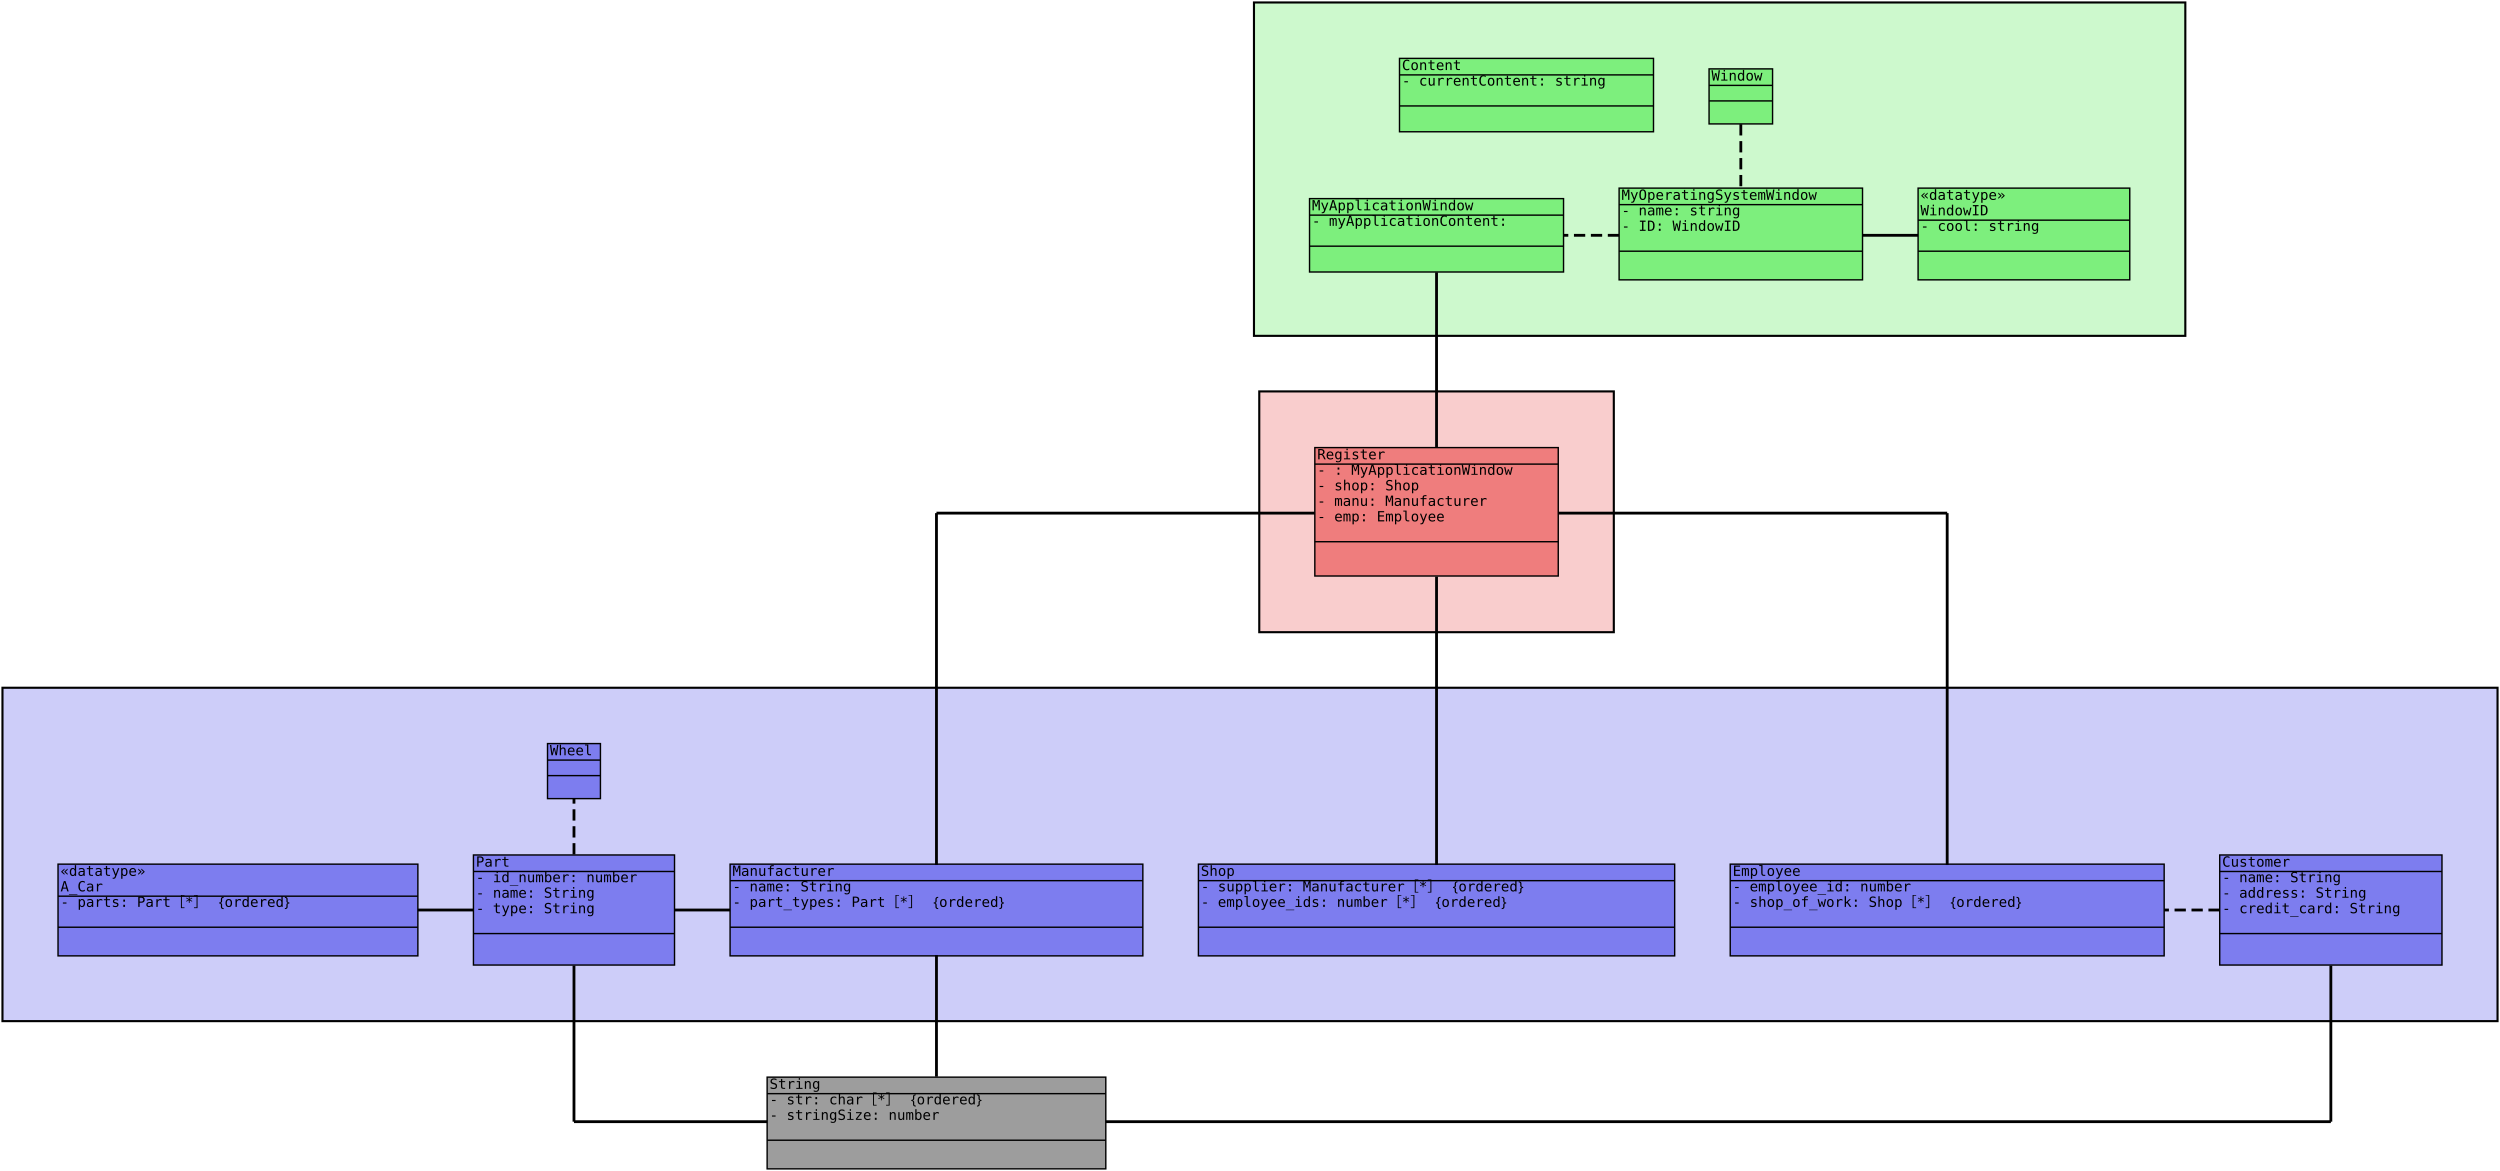
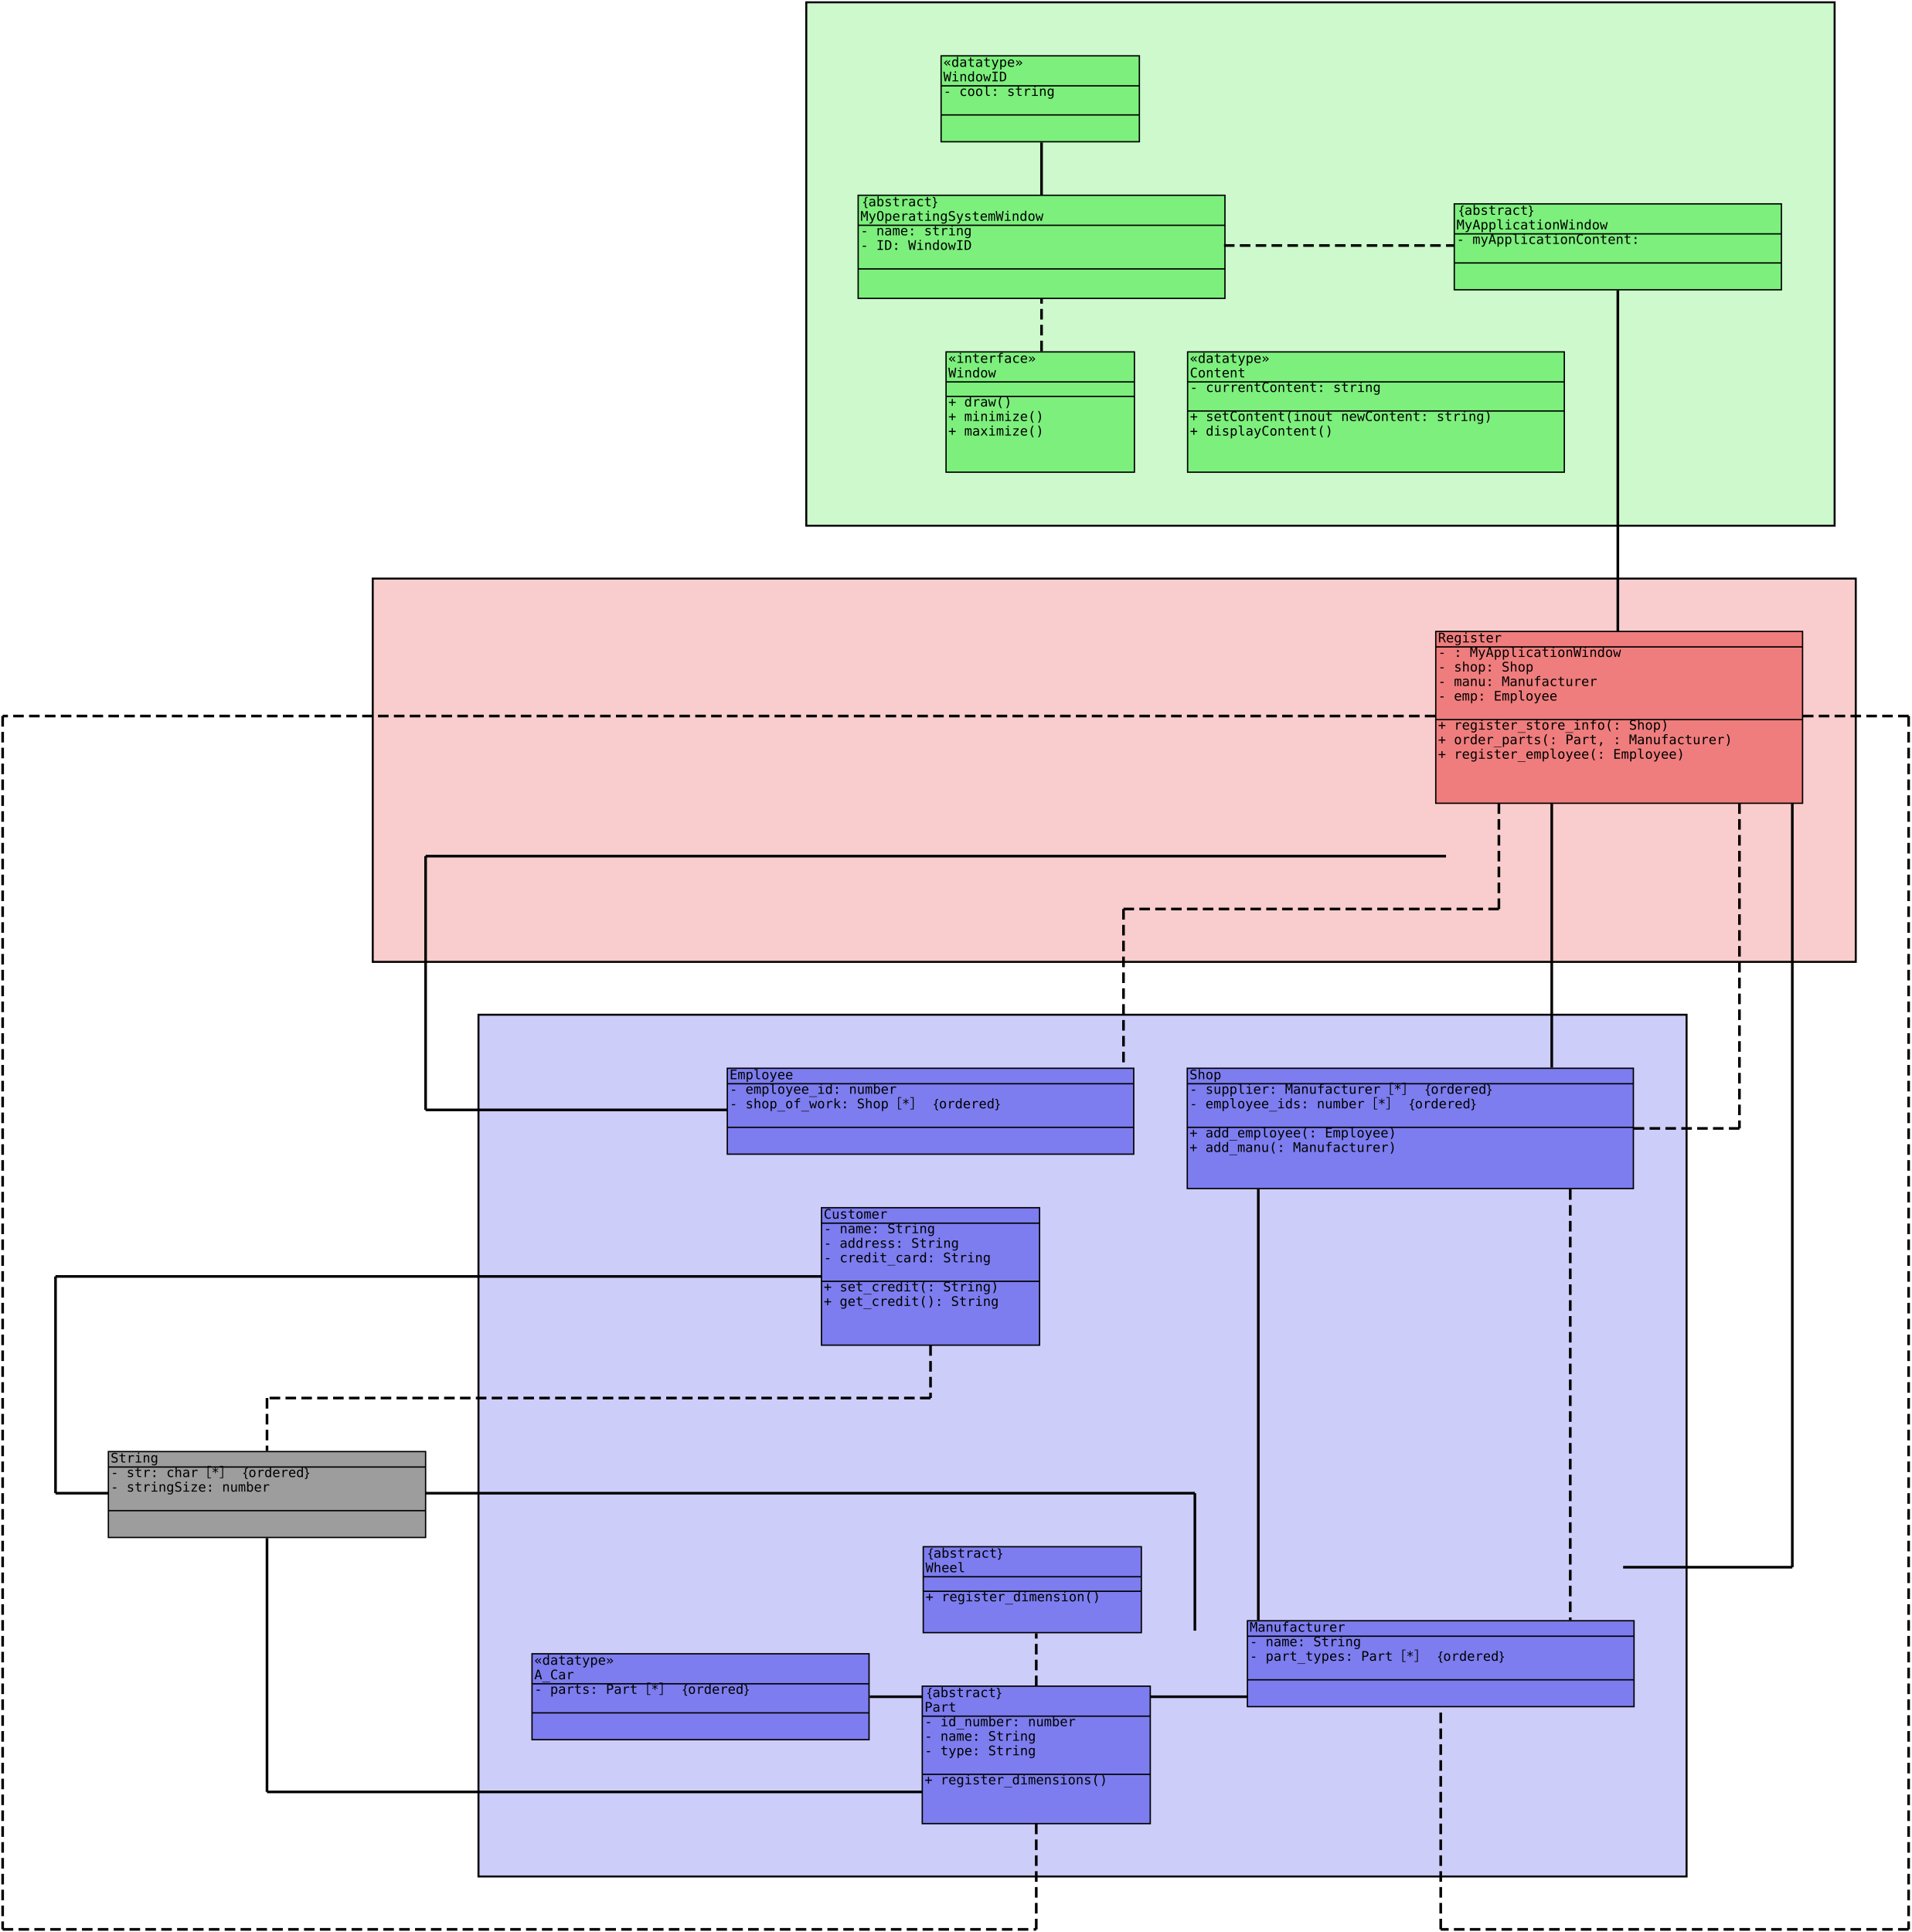
- <svg xmlns="http://www.w3.org/2000/svg" version="1.1" baseProfile="full" style="background: white" viewBox="38.25 38.25 1771.62 829.812">
+ <svg xmlns="http://www.w3.org/2000/svg" version="1.1" baseProfile="full" style="background: white" viewBox="38 38.25 1446 1461.75">
  <style>.font_style {font: 10px monospace;}</style>
  <rect width="200%" height="200%" fill="white" />
  <g class="font_style">
    <text />
  </g>
  <g class="font_style">
-     <text class="fonst_style">Entity</text>
-     <rect x="40" y="525.625" width="1768.125" height="236.25" fill="#0000E0" fill-opacity="0.196" stroke="#000000" stroke-width="1.5px" />
+     <text>Entity</text>
+     <rect x="400" y="806" width="914" height="652" fill="#0000E0" fill-opacity="0.196" stroke="#000000" stroke-width="1.5px" />
  </g>
  <g class="font_style">
    <text>Control</text>
-     <rect x="930.625" y="315.625" width="251.25" height="170.625" fill="#E00000" fill-opacity="0.196" stroke="#000000" stroke-width="1.5px" />
+     <rect x="320" y="476" width="1122" height="290" fill="#E00000" fill-opacity="0.196" stroke="#000000" stroke-width="1.5px" />
  </g>
  <g class="font_style">
    <text>Boundary</text>
-     <rect x="926.875" y="40" width="660" height="236.25" fill="#00E000" fill-opacity="0.196" stroke="#000000" stroke-width="1.5px" />
+     <rect x="648" y="40" width="778" height="396" fill="#00E000" fill-opacity="0.196" stroke="#000000" stroke-width="1.5px" />
  </g>
  <g>
-     <g>
-       <path fill="none" d=" M1611.25,683.125 L1571.88,683.125" stroke="#000000" stroke-width="2px" stroke-dasharray="8,4" />
-     </g>
-     <g>
-       <path fill="none" d=" M1271.88,126.25 L1271.88,171.25" stroke="#000000" stroke-width="2px" stroke-dasharray="8,4" />
-     </g>
-     <g>
-       <path fill="none" d=" M1185.62,205 L1146.25,205" stroke="#000000" stroke-width="2px" stroke-dasharray="8,4" />
-     </g>
-     <g>
-       <path fill="none" d=" M445,643.75 L445,604.375" stroke="#000000" stroke-width="2px" stroke-dasharray="8,4" />
-     </g>
-     <g>
-       <path fill="none" d=" M334.375,683.125 L373.75,683.125" stroke="#000000" stroke-width="2px" />
-     </g>
-     <g>
-       <path fill="none" d=" M1690,722.5 L1690,833.125 M1690,833.125 L821.875,833.125" stroke="#000000" stroke-width="2px" />
-     </g>
    <g />
    <g>
-       <path fill="none" d=" M701.875,715 L701.875,801.25" stroke="#000000" stroke-width="2px" />
-     </g>
-     <g>
-       <path fill="none" d=" M555.625,683.125 L516.25,683.125" stroke="#000000" stroke-width="2px" />
-     </g>
-     <g>
-       <path fill="none" d=" M445,722.5 L445,833.125 M445,833.125 L581.875,833.125" stroke="#000000" stroke-width="2px" />
-     </g>
-     <g>
-       <path fill="none" d=" M1056.25,355 L1056.25,231.25" stroke="#000000" stroke-width="2px" />
-     </g>
-     <g>
-       <path fill="none" d=" M1056.25,446.875 L1056.25,651.25" stroke="#000000" stroke-width="2px" />
-     </g>
-     <g>
-       <path fill="none" d=" M970,401.875 L701.875,401.875 M701.875,401.875 L701.875,651.25" stroke="#000000" stroke-width="2px" />
-     </g>
-     <g>
-       <path fill="none" d=" M1142.5,401.875 L1418.12,401.875 M1418.12,401.875 L1418.12,651.25" stroke="#000000" stroke-width="2px" />
+       <path fill="none" d=" M826,304 L826,264" stroke="#000000" stroke-width="2px" stroke-dasharray="8,4" />
+     </g>
+     <g>
+       <path fill="none" d=" M964,224 L1138,224" stroke="#000000" stroke-width="2px" stroke-dasharray="8,4" />
+     </g>
+     <g>
+       <path fill="none" d=" M822,1314 L822,1274" stroke="#000000" stroke-width="2px" stroke-dasharray="8,4" />
+     </g>
+     <g>
+       <path fill="none" d=" M696,1322 L736,1322" stroke="#000000" stroke-width="2px" />
+     </g>
+     <g>
+       <path fill="none" d=" M660,1004 L80,1004 M80,1004 L80,1168 M80,1168 L120,1168" stroke="#000000" stroke-width="2px" />
    </g>
    <g />
    <g>
-       <path fill="none" d=" M1358.12,205 L1397.5,205" stroke="#000000" stroke-width="2px" />
-     </g>
-   </g>
-   <g class="font_style" transform="translate(79.375, 650.625)">
+       <path fill="none" d=" M942,1272 L942,1168 M942,1168 L360,1168" stroke="#000000" stroke-width="2px" />
+     </g>
+     <g>
+       <path fill="none" d=" M982,1322 L908,1322" stroke="#000000" stroke-width="2px" />
+     </g>
+     <g>
+       <path fill="none" d=" M736,1394 L240,1394 M240,1394 L240,1202" stroke="#000000" stroke-width="2px" />
+     </g>
+     <g>
+       <path fill="none" d=" M1262,516 L1262,258" stroke="#000000" stroke-width="2px" />
+     </g>
+     <g>
+       <path fill="none" d=" M1212,646 L1212,846" stroke="#000000" stroke-width="2px" />
+     </g>
+     <g>
+       <path fill="none" d=" M1394,646 L1394,1224 M1394,1224 L1266,1224" stroke="#000000" stroke-width="2px" />
+     </g>
+     <g>
+       <path fill="none" d=" M1132,686 L360,686 M360,686 L360,878 M360,878 L588,878" stroke="#000000" stroke-width="2px" />
+     </g>
+     <g>
+       <path fill="none" d=" M990,938 L990,1264" stroke="#000000" stroke-width="2px" />
+     </g>
+     <g>
+       <path fill="none" d=" M826,186 L826,146" stroke="#000000" stroke-width="2px" />
+     </g>
+     <g>
+       <path fill="none" d=" M742,1056 L742,1096 M742,1096 L240,1096 M240,1096 L240,1136" stroke="#000000" stroke-width="2px" stroke-dasharray="8,4" />
+     </g>
+     <g>
+       <path fill="none" d=" M1124,580 L40,580 M40,580 L40,1498 M40,1498 L822,1498 M822,1498 L822,1418" stroke="#000000" stroke-width="2px" stroke-dasharray="8,4" />
+     </g>
+     <g>
+       <path fill="none" d=" M1402,580 L1482,580 M1482,580 L1482,1498 M1482,1498 L1128,1498 M1128,1498 L1128,1330" stroke="#000000" stroke-width="2px" stroke-dasharray="8,4" />
+     </g>
+     <g>
+       <path fill="none" d=" M1172,646 L1172,726 M1172,726 L888,726 M888,726 L888,846" stroke="#000000" stroke-width="2px" stroke-dasharray="8,4" />
+     </g>
+     <g>
+       <path fill="none" d=" M1354,646 L1354,892 M1354,892 L1274,892" stroke="#000000" stroke-width="2px" stroke-dasharray="8,4" />
+     </g>
+     <g />
+     <g>
+       <path fill="none" d=" M1226,938 L1226,1264" stroke="#000000" stroke-width="2px" stroke-dasharray="8,4" />
+     </g>
+   </g>
+   <g class="font_style" transform="translate(440.5, 1289.5)">
    <rect fill="#0000E0" fill-opacity="0.392" stroke-width="1px" stroke="#000000" width="255" height="65" />
    <text dy="0.83em" dx=".17em" text-anchor="start" fill="#000000" textLength="8.04em" lengthAdjust="spacingAndGlyphs">«datatype»</text>
    <text dy="1.93em" dx=".17em" text-anchor="start" fill="#000000" textLength="3.35em" lengthAdjust="spacingAndGlyphs">A_Car</text>
    <line x1="0" y1="2.27em" x2="255" y2="2.27em" stroke="black" stroke-width="1px" />
    <text dy="3.03em" dx=".17em" text-anchor="start" fill="#000000" textLength="22.78em" lengthAdjust="spacingAndGlyphs">- parts: Part［*］ ｛ordered｝</text>
    <text dy="4.13em" dx=".17em" text-anchor="start" fill="#000000" textLength="0em" lengthAdjust="spacingAndGlyphs" />
    <line x1="0" y1="4.47em" x2="255" y2="4.47em" stroke="black" stroke-width="1px" />
  </g>
-   <g class="font_style" transform="translate(1611.25, 644.125)">
-     <rect fill="#0000E0" fill-opacity="0.392" stroke-width="1px" stroke="#000000" width="157.5" height="78" />
+   <g class="font_style" transform="translate(659.5, 952)">
+     <rect fill="#0000E0" fill-opacity="0.392" stroke-width="1px" stroke="#000000" width="165" height="104" />
    <text dy="0.83em" dx=".17em" text-anchor="start" fill="#000000" textLength="5.36em" lengthAdjust="spacingAndGlyphs">Customer</text>
-     <line x1="0" y1="1.17em" x2="157.5" y2="1.17em" stroke="black" stroke-width="1px" />
+     <line x1="0" y1="1.17em" x2="165" y2="1.17em" stroke="black" stroke-width="1px" />
    <text dy="1.93em" dx=".17em" text-anchor="start" fill="#000000" textLength="9.38em" lengthAdjust="spacingAndGlyphs">- name: String</text>
    <text dy="3.03em" dx=".17em" text-anchor="start" fill="#000000" textLength="11.39em" lengthAdjust="spacingAndGlyphs">- address: String</text>
    <text dy="4.13em" dx=".17em" text-anchor="start" fill="#000000" textLength="14.07em" lengthAdjust="spacingAndGlyphs">- credit_card: String</text>
    <text dy="5.23em" dx=".17em" text-anchor="start" fill="#000000" textLength="0em" lengthAdjust="spacingAndGlyphs" />
-     <line x1="0" y1="5.57em" x2="157.5" y2="5.57em" stroke="black" stroke-width="1px" />
-   </g>
-   <g class="font_style" transform="translate(1264.375, 650.625)">
+     <line x1="0" y1="5.57em" x2="165" y2="5.57em" stroke="black" stroke-width="1px" />
+     <text dy="6.33em" dx=".17em" text-anchor="start" fill="#000000" textLength="14.74em" lengthAdjust="spacingAndGlyphs">+ set_credit(: String)</text>
+     <text dy="7.43em" dx=".17em" text-anchor="start" fill="#000000" textLength="14.74em" lengthAdjust="spacingAndGlyphs">+ get_credit(): String</text>
+   </g>
+   <g class="font_style" transform="translate(588.25, 846.5)">
    <rect fill="#0000E0" fill-opacity="0.392" stroke-width="1px" stroke="#000000" width="307.5" height="65" />
    <text dy="0.83em" dx=".17em" text-anchor="start" fill="#000000" textLength="5.36em" lengthAdjust="spacingAndGlyphs">Employee</text>
    <line x1="0" y1="1.17em" x2="307.5" y2="1.17em" stroke="black" stroke-width="1px" />
    <text dy="1.93em" dx=".17em" text-anchor="start" fill="#000000" textLength="14.07em" lengthAdjust="spacingAndGlyphs">- employee_id: number</text>
    <text dy="3.03em" dx=".17em" text-anchor="start" fill="#000000" textLength="27.47em" lengthAdjust="spacingAndGlyphs">- shop_of_work: Shop［*］ ｛ordered｝</text>
    <text dy="4.13em" dx=".17em" text-anchor="start" fill="#000000" textLength="0em" lengthAdjust="spacingAndGlyphs" />
    <line x1="0" y1="4.47em" x2="307.5" y2="4.47em" stroke="black" stroke-width="1px" />
  </g>
-   <g class="font_style" transform="translate(555.625, 650.625)">
+   <g class="font_style" transform="translate(981.75, 1264.5)">
    <rect fill="#0000E0" fill-opacity="0.392" stroke-width="1px" stroke="#000000" width="292.5" height="65" />
    <text dy="0.83em" dx=".17em" text-anchor="start" fill="#000000" textLength="8.04em" lengthAdjust="spacingAndGlyphs">Manufacturer</text>
    <line x1="0" y1="1.17em" x2="292.5" y2="1.17em" stroke="black" stroke-width="1px" />
    <text dy="1.93em" dx=".17em" text-anchor="start" fill="#000000" textLength="9.38em" lengthAdjust="spacingAndGlyphs">- name: String</text>
    <text dy="3.03em" dx=".17em" text-anchor="start" fill="#000000" textLength="26.13em" lengthAdjust="spacingAndGlyphs">- part_types: Part［*］ ｛ordered｝</text>
    <text dy="4.13em" dx=".17em" text-anchor="start" fill="#000000" textLength="0em" lengthAdjust="spacingAndGlyphs" />
    <line x1="0" y1="4.47em" x2="292.5" y2="4.47em" stroke="black" stroke-width="1px" />
  </g>
-   <g class="font_style" transform="translate(373.75, 644.125)">
-     <rect fill="#0000E0" fill-opacity="0.392" stroke-width="1px" stroke="#000000" width="142.5" height="78" />
-     <text dy="0.83em" dx=".17em" text-anchor="start" fill="#000000" textLength="2.68em" lengthAdjust="spacingAndGlyphs">Part</text>
-     <line x1="0" y1="1.17em" x2="142.5" y2="1.17em" stroke="black" stroke-width="1px" />
-     <text dy="1.93em" dx=".17em" text-anchor="start" fill="#000000" textLength="12.73em" lengthAdjust="spacingAndGlyphs">- id_number: number</text>
-     <text dy="3.03em" dx=".17em" text-anchor="start" fill="#000000" textLength="9.38em" lengthAdjust="spacingAndGlyphs">- name: String</text>
-     <text dy="4.13em" dx=".17em" text-anchor="start" fill="#000000" textLength="9.38em" lengthAdjust="spacingAndGlyphs">- type: String</text>
-     <text dy="5.23em" dx=".17em" text-anchor="start" fill="#000000" textLength="0em" lengthAdjust="spacingAndGlyphs" />
-     <line x1="0" y1="5.57em" x2="142.5" y2="5.57em" stroke="black" stroke-width="1px" />
-   </g>
-   <g class="font_style" transform="translate(970, 355.4375)">
-     <rect fill="#E00000" fill-opacity="0.392" stroke-width="1px" stroke="#000000" width="172.5" height="91" />
+   <g class="font_style" transform="translate(735.75, 1314)">
+     <rect fill="#0000E0" fill-opacity="0.392" stroke-width="1px" stroke="#000000" width="172.5" height="104" />
+     <text dy="0.83em" dx=".17em" text-anchor="start" fill="#000000" textLength="9.38em" lengthAdjust="spacingAndGlyphs">｛abstract｝</text>
+     <text dy="1.93em" dx=".17em" text-anchor="start" fill="#000000" textLength="2.68em" lengthAdjust="spacingAndGlyphs">Part</text>
+     <line x1="0" y1="2.27em" x2="172.5" y2="2.27em" stroke="black" stroke-width="1px" />
+     <text dy="3.03em" dx=".17em" text-anchor="start" fill="#000000" textLength="12.73em" lengthAdjust="spacingAndGlyphs">- id_number: number</text>
+     <text dy="4.13em" dx=".17em" text-anchor="start" fill="#000000" textLength="9.38em" lengthAdjust="spacingAndGlyphs">- name: String</text>
+     <text dy="5.23em" dx=".17em" text-anchor="start" fill="#000000" textLength="9.38em" lengthAdjust="spacingAndGlyphs">- type: String</text>
+     <text dy="6.33em" dx=".17em" text-anchor="start" fill="#000000" textLength="0em" lengthAdjust="spacingAndGlyphs" />
+     <line x1="0" y1="6.67em" x2="172.5" y2="6.67em" stroke="black" stroke-width="1px" />
+     <text dy="7.43em" dx=".17em" text-anchor="start" fill="#000000" textLength="15.41em" lengthAdjust="spacingAndGlyphs">+ register_dimensions()</text>
+   </g>
+   <g class="font_style" transform="translate(1124.25, 516)">
+     <rect fill="#E00000" fill-opacity="0.392" stroke-width="1px" stroke="#000000" width="277.5" height="130" />
    <text dy="0.83em" dx=".17em" text-anchor="start" fill="#000000" textLength="5.36em" lengthAdjust="spacingAndGlyphs">Register</text>
-     <line x1="0" y1="1.17em" x2="172.5" y2="1.17em" stroke="black" stroke-width="1px" />
+     <line x1="0" y1="1.17em" x2="277.5" y2="1.17em" stroke="black" stroke-width="1px" />
    <text dy="1.93em" dx=".17em" text-anchor="start" fill="#000000" textLength="15.41em" lengthAdjust="spacingAndGlyphs">- : MyApplicationWindow</text>
    <text dy="3.03em" dx=".17em" text-anchor="start" fill="#000000" textLength="8.04em" lengthAdjust="spacingAndGlyphs">- shop: Shop</text>
    <text dy="4.13em" dx=".17em" text-anchor="start" fill="#000000" textLength="13.4em" lengthAdjust="spacingAndGlyphs">- manu: Manufacturer</text>
    <text dy="5.23em" dx=".17em" text-anchor="start" fill="#000000" textLength="10.05em" lengthAdjust="spacingAndGlyphs">- emp: Employee</text>
    <text dy="6.33em" dx=".17em" text-anchor="start" fill="#000000" textLength="0em" lengthAdjust="spacingAndGlyphs" />
-     <line x1="0" y1="6.67em" x2="172.5" y2="6.67em" stroke="black" stroke-width="1px" />
-   </g>
-   <g class="font_style" transform="translate(887.5, 650.625)">
-     <rect fill="#0000E0" fill-opacity="0.392" stroke-width="1px" stroke="#000000" width="337.5" height="65" />
+     <line x1="0" y1="6.67em" x2="277.5" y2="6.67em" stroke="black" stroke-width="1px" />
+     <text dy="7.43em" dx=".17em" text-anchor="start" fill="#000000" textLength="19.43em" lengthAdjust="spacingAndGlyphs">+ register_store_info(: Shop)</text>
+     <text dy="8.53em" dx=".17em" text-anchor="start" fill="#000000" textLength="24.79em" lengthAdjust="spacingAndGlyphs">+ order_parts(: Part, : Manufacturer)</text>
+     <text dy="9.63em" dx=".17em" text-anchor="start" fill="#000000" textLength="20.77em" lengthAdjust="spacingAndGlyphs">+ register_employee(: Employee)</text>
+   </g>
+   <g class="font_style" transform="translate(936.25, 846.5)">
+     <rect fill="#0000E0" fill-opacity="0.392" stroke-width="1px" stroke="#000000" width="337.5" height="91" />
    <text dy="0.83em" dx=".17em" text-anchor="start" fill="#000000" textLength="2.68em" lengthAdjust="spacingAndGlyphs">Shop</text>
    <line x1="0" y1="1.17em" x2="337.5" y2="1.17em" stroke="black" stroke-width="1px" />
    <text dy="1.93em" dx=".17em" text-anchor="start" fill="#000000" textLength="30.15em" lengthAdjust="spacingAndGlyphs">- supplier: Manufacturer［*］ ｛ordered｝</text>
    <text dy="3.03em" dx=".17em" text-anchor="start" fill="#000000" textLength="28.81em" lengthAdjust="spacingAndGlyphs">- employee_ids: number［*］ ｛ordered｝</text>
    <text dy="4.13em" dx=".17em" text-anchor="start" fill="#000000" textLength="0em" lengthAdjust="spacingAndGlyphs" />
    <line x1="0" y1="4.47em" x2="337.5" y2="4.47em" stroke="black" stroke-width="1px" />
-   </g>
-   <g class="font_style" transform="translate(581.875, 801.5625)">
+     <text dy="5.23em" dx=".17em" text-anchor="start" fill="#000000" textLength="17.42em" lengthAdjust="spacingAndGlyphs">+ add_employee(: Employee)</text>
+     <text dy="6.33em" dx=".17em" text-anchor="start" fill="#000000" textLength="17.42em" lengthAdjust="spacingAndGlyphs">+ add_manu(: Manufacturer)</text>
+   </g>
+   <g class="font_style" transform="translate(120, 1136.5)">
    <rect fill="#828282" fill-opacity="0.784" stroke-width="1px" stroke="#000000" width="240" height="65" />
    <text dy="0.83em" dx=".17em" text-anchor="start" fill="#000000" textLength="4.02em" lengthAdjust="spacingAndGlyphs">String</text>
    <line x1="0" y1="1.17em" x2="240" y2="1.17em" stroke="black" stroke-width="1px" />
    <text dy="1.93em" dx=".17em" text-anchor="start" fill="#000000" textLength="21.44em" lengthAdjust="spacingAndGlyphs">- str: char［*］ ｛ordered｝</text>
    <text dy="3.03em" dx=".17em" text-anchor="start" fill="#000000" textLength="13.4em" lengthAdjust="spacingAndGlyphs">- stringSize: number</text>
    <text dy="4.13em" dx=".17em" text-anchor="start" fill="#000000" textLength="0em" lengthAdjust="spacingAndGlyphs" />
    <line x1="0" y1="4.47em" x2="240" y2="4.47em" stroke="black" stroke-width="1px" />
  </g>
-   <g class="font_style" transform="translate(1249.375, 87.0625)">
-     <rect fill="#00E000" fill-opacity="0.392" stroke-width="1px" stroke="#000000" width="45" height="39" />
-     <text dy="0.83em" dx=".17em" text-anchor="start" fill="#000000" textLength="4.02em" lengthAdjust="spacingAndGlyphs">Window</text>
-     <line x1="0" y1="1.17em" x2="45" y2="1.17em" stroke="black" stroke-width="1px" />
-     <text dy="1.93em" dx=".17em" text-anchor="start" fill="#000000" textLength="0em" lengthAdjust="spacingAndGlyphs" />
-     <line x1="0" y1="2.27em" x2="45" y2="2.27em" stroke="black" stroke-width="1px" />
-   </g>
-   <g class="font_style" transform="translate(1185.625, 171.5625)">
-     <rect fill="#00E000" fill-opacity="0.392" stroke-width="1px" stroke="#000000" width="172.5" height="65" />
-     <text dy="0.83em" dx=".17em" text-anchor="start" fill="#000000" textLength="15.41em" lengthAdjust="spacingAndGlyphs">MyOperatingSystemWindow</text>
-     <line x1="0" y1="1.17em" x2="172.5" y2="1.17em" stroke="black" stroke-width="1px" />
-     <text dy="1.93em" dx=".17em" text-anchor="start" fill="#000000" textLength="9.38em" lengthAdjust="spacingAndGlyphs">- name: string</text>
-     <text dy="3.03em" dx=".17em" text-anchor="start" fill="#000000" textLength="9.38em" lengthAdjust="spacingAndGlyphs">- ID: WindowID</text>
-     <text dy="4.13em" dx=".17em" text-anchor="start" fill="#000000" textLength="0em" lengthAdjust="spacingAndGlyphs" />
-     <line x1="0" y1="4.47em" x2="172.5" y2="4.47em" stroke="black" stroke-width="1px" />
-   </g>
-   <g class="font_style" transform="translate(966.25, 179)">
-     <rect fill="#00E000" fill-opacity="0.392" stroke-width="1px" stroke="#000000" width="180" height="52" />
-     <text dy="0.83em" dx=".17em" text-anchor="start" fill="#000000" textLength="12.73em" lengthAdjust="spacingAndGlyphs">MyApplicationWindow</text>
-     <line x1="0" y1="1.17em" x2="180" y2="1.17em" stroke="black" stroke-width="1px" />
-     <text dy="1.93em" dx=".17em" text-anchor="start" fill="#000000" textLength="16.08em" lengthAdjust="spacingAndGlyphs">- myApplicationContent: </text>
+   <g class="font_style" transform="translate(753.75, 304.5)">
+     <rect fill="#00E000" fill-opacity="0.392" stroke-width="1px" stroke="#000000" width="142.5" height="91" />
+     <text dy="0.83em" dx=".17em" text-anchor="start" fill="#000000" textLength="8.71em" lengthAdjust="spacingAndGlyphs">«interface»</text>
+     <text dy="1.93em" dx=".17em" text-anchor="start" fill="#000000" textLength="4.02em" lengthAdjust="spacingAndGlyphs">Window</text>
+     <line x1="0" y1="2.27em" x2="142.5" y2="2.27em" stroke="black" stroke-width="1px" />
    <text dy="3.03em" dx=".17em" text-anchor="start" fill="#000000" textLength="0em" lengthAdjust="spacingAndGlyphs" />
-     <line x1="0" y1="3.37em" x2="180" y2="3.37em" stroke="black" stroke-width="1px" />
-   </g>
-   <g class="font_style" transform="translate(1397.5, 171.5625)">
+     <line x1="0" y1="3.37em" x2="142.5" y2="3.37em" stroke="black" stroke-width="1px" />
+     <text dy="4.13em" dx=".17em" text-anchor="start" fill="#000000" textLength="5.36em" lengthAdjust="spacingAndGlyphs">+ draw()</text>
+     <text dy="5.23em" dx=".17em" text-anchor="start" fill="#000000" textLength="8.04em" lengthAdjust="spacingAndGlyphs">+ minimize()</text>
+     <text dy="6.33em" dx=".17em" text-anchor="start" fill="#000000" textLength="8.04em" lengthAdjust="spacingAndGlyphs">+ maximize()</text>
+   </g>
+   <g class="font_style" transform="translate(687.25, 186)">
+     <rect fill="#00E000" fill-opacity="0.392" stroke-width="1px" stroke="#000000" width="277.5" height="78" />
+     <text dy="0.83em" dx=".17em" text-anchor="start" fill="#000000" textLength="9.38em" lengthAdjust="spacingAndGlyphs">｛abstract｝</text>
+     <text dy="1.93em" dx=".17em" text-anchor="start" fill="#000000" textLength="15.41em" lengthAdjust="spacingAndGlyphs">MyOperatingSystemWindow</text>
+     <line x1="0" y1="2.27em" x2="277.5" y2="2.27em" stroke="black" stroke-width="1px" />
+     <text dy="3.03em" dx=".17em" text-anchor="start" fill="#000000" textLength="9.38em" lengthAdjust="spacingAndGlyphs">- name: string</text>
+     <text dy="4.13em" dx=".17em" text-anchor="start" fill="#000000" textLength="9.38em" lengthAdjust="spacingAndGlyphs">- ID: WindowID</text>
+     <text dy="5.23em" dx=".17em" text-anchor="start" fill="#000000" textLength="0em" lengthAdjust="spacingAndGlyphs" />
+     <line x1="0" y1="5.57em" x2="277.5" y2="5.57em" stroke="black" stroke-width="1px" />
+   </g>
+   <g class="font_style" transform="translate(1138.25, 192.5)">
+     <rect fill="#00E000" fill-opacity="0.392" stroke-width="1px" stroke="#000000" width="247.5" height="65" />
+     <text dy="0.83em" dx=".17em" text-anchor="start" fill="#000000" textLength="9.38em" lengthAdjust="spacingAndGlyphs">｛abstract｝</text>
+     <text dy="1.93em" dx=".17em" text-anchor="start" fill="#000000" textLength="12.73em" lengthAdjust="spacingAndGlyphs">MyApplicationWindow</text>
+     <line x1="0" y1="2.27em" x2="247.5" y2="2.27em" stroke="black" stroke-width="1px" />
+     <text dy="3.03em" dx=".17em" text-anchor="start" fill="#000000" textLength="16.08em" lengthAdjust="spacingAndGlyphs">- myApplicationContent: </text>
+     <text dy="4.13em" dx=".17em" text-anchor="start" fill="#000000" textLength="0em" lengthAdjust="spacingAndGlyphs" />
+     <line x1="0" y1="4.47em" x2="247.5" y2="4.47em" stroke="black" stroke-width="1px" />
+   </g>
+   <g class="font_style" transform="translate(750, 80.5)">
    <rect fill="#00E000" fill-opacity="0.392" stroke-width="1px" stroke="#000000" width="150" height="65" />
    <text dy="0.83em" dx=".17em" text-anchor="start" fill="#000000" textLength="8.04em" lengthAdjust="spacingAndGlyphs">«datatype»</text>
    <text dy="1.93em" dx=".17em" text-anchor="start" fill="#000000" textLength="5.36em" lengthAdjust="spacingAndGlyphs">WindowID</text>
    <line x1="0" y1="2.27em" x2="150" y2="2.27em" stroke="black" stroke-width="1px" />
    <text dy="3.03em" dx=".17em" text-anchor="start" fill="#000000" textLength="9.38em" lengthAdjust="spacingAndGlyphs">- cool: string</text>
    <text dy="4.13em" dx=".17em" text-anchor="start" fill="#000000" textLength="0em" lengthAdjust="spacingAndGlyphs" />
    <line x1="0" y1="4.47em" x2="150" y2="4.47em" stroke="black" stroke-width="1px" />
  </g>
-   <g class="font_style" transform="translate(1030, 79.625)">
-     <rect fill="#00E000" fill-opacity="0.392" stroke-width="1px" stroke="#000000" width="180" height="52" />
-     <text dy="0.83em" dx=".17em" text-anchor="start" fill="#000000" textLength="4.69em" lengthAdjust="spacingAndGlyphs">Content</text>
-     <line x1="0" y1="1.17em" x2="180" y2="1.17em" stroke="black" stroke-width="1px" />
-     <text dy="1.93em" dx=".17em" text-anchor="start" fill="#000000" textLength="16.08em" lengthAdjust="spacingAndGlyphs">- currentContent: string</text>
+   <g class="font_style" transform="translate(936.5, 304.5)">
+     <rect fill="#00E000" fill-opacity="0.392" stroke-width="1px" stroke="#000000" width="285" height="91" />
+     <text dy="0.83em" dx=".17em" text-anchor="start" fill="#000000" textLength="8.04em" lengthAdjust="spacingAndGlyphs">«datatype»</text>
+     <text dy="1.93em" dx=".17em" text-anchor="start" fill="#000000" textLength="4.69em" lengthAdjust="spacingAndGlyphs">Content</text>
+     <line x1="0" y1="2.27em" x2="285" y2="2.27em" stroke="black" stroke-width="1px" />
+     <text dy="3.03em" dx=".17em" text-anchor="start" fill="#000000" textLength="16.08em" lengthAdjust="spacingAndGlyphs">- currentContent: string</text>
+     <text dy="4.13em" dx=".17em" text-anchor="start" fill="#000000" textLength="0em" lengthAdjust="spacingAndGlyphs" />
+     <line x1="0" y1="4.47em" x2="285" y2="4.47em" stroke="black" stroke-width="1px" />
+     <text dy="5.23em" dx=".17em" text-anchor="start" fill="#000000" textLength="25.46em" lengthAdjust="spacingAndGlyphs">+ setContent(inout newContent: string)</text>
+     <text dy="6.33em" dx=".17em" text-anchor="start" fill="#000000" textLength="12.06em" lengthAdjust="spacingAndGlyphs">+ displayContent()</text>
+   </g>
+   <g class="font_style" transform="translate(736.5, 1208.5)">
+     <rect fill="#0000E0" fill-opacity="0.392" stroke-width="1px" stroke="#000000" width="165" height="65" />
+     <text dy="0.83em" dx=".17em" text-anchor="start" fill="#000000" textLength="9.38em" lengthAdjust="spacingAndGlyphs">｛abstract｝</text>
+     <text dy="1.93em" dx=".17em" text-anchor="start" fill="#000000" textLength="3.35em" lengthAdjust="spacingAndGlyphs">Wheel</text>
+     <line x1="0" y1="2.27em" x2="165" y2="2.27em" stroke="black" stroke-width="1px" />
    <text dy="3.03em" dx=".17em" text-anchor="start" fill="#000000" textLength="0em" lengthAdjust="spacingAndGlyphs" />
-     <line x1="0" y1="3.37em" x2="180" y2="3.37em" stroke="black" stroke-width="1px" />
-   </g>
-   <g class="font_style" transform="translate(426.25, 565.1875)">
-     <rect fill="#0000E0" fill-opacity="0.392" stroke-width="1px" stroke="#000000" width="37.5" height="39" />
-     <text dy="0.83em" dx=".17em" text-anchor="start" fill="#000000" textLength="3.35em" lengthAdjust="spacingAndGlyphs">Wheel</text>
-     <line x1="0" y1="1.17em" x2="37.5" y2="1.17em" stroke="black" stroke-width="1px" />
-     <text dy="1.93em" dx=".17em" text-anchor="start" fill="#000000" textLength="0em" lengthAdjust="spacingAndGlyphs" />
-     <line x1="0" y1="2.27em" x2="37.5" y2="2.27em" stroke="black" stroke-width="1px" />
+     <line x1="0" y1="3.37em" x2="165" y2="3.37em" stroke="black" stroke-width="1px" />
+     <text dy="4.13em" dx=".17em" text-anchor="start" fill="#000000" textLength="14.74em" lengthAdjust="spacingAndGlyphs">+ register_dimension()</text>
  </g>
</svg>
